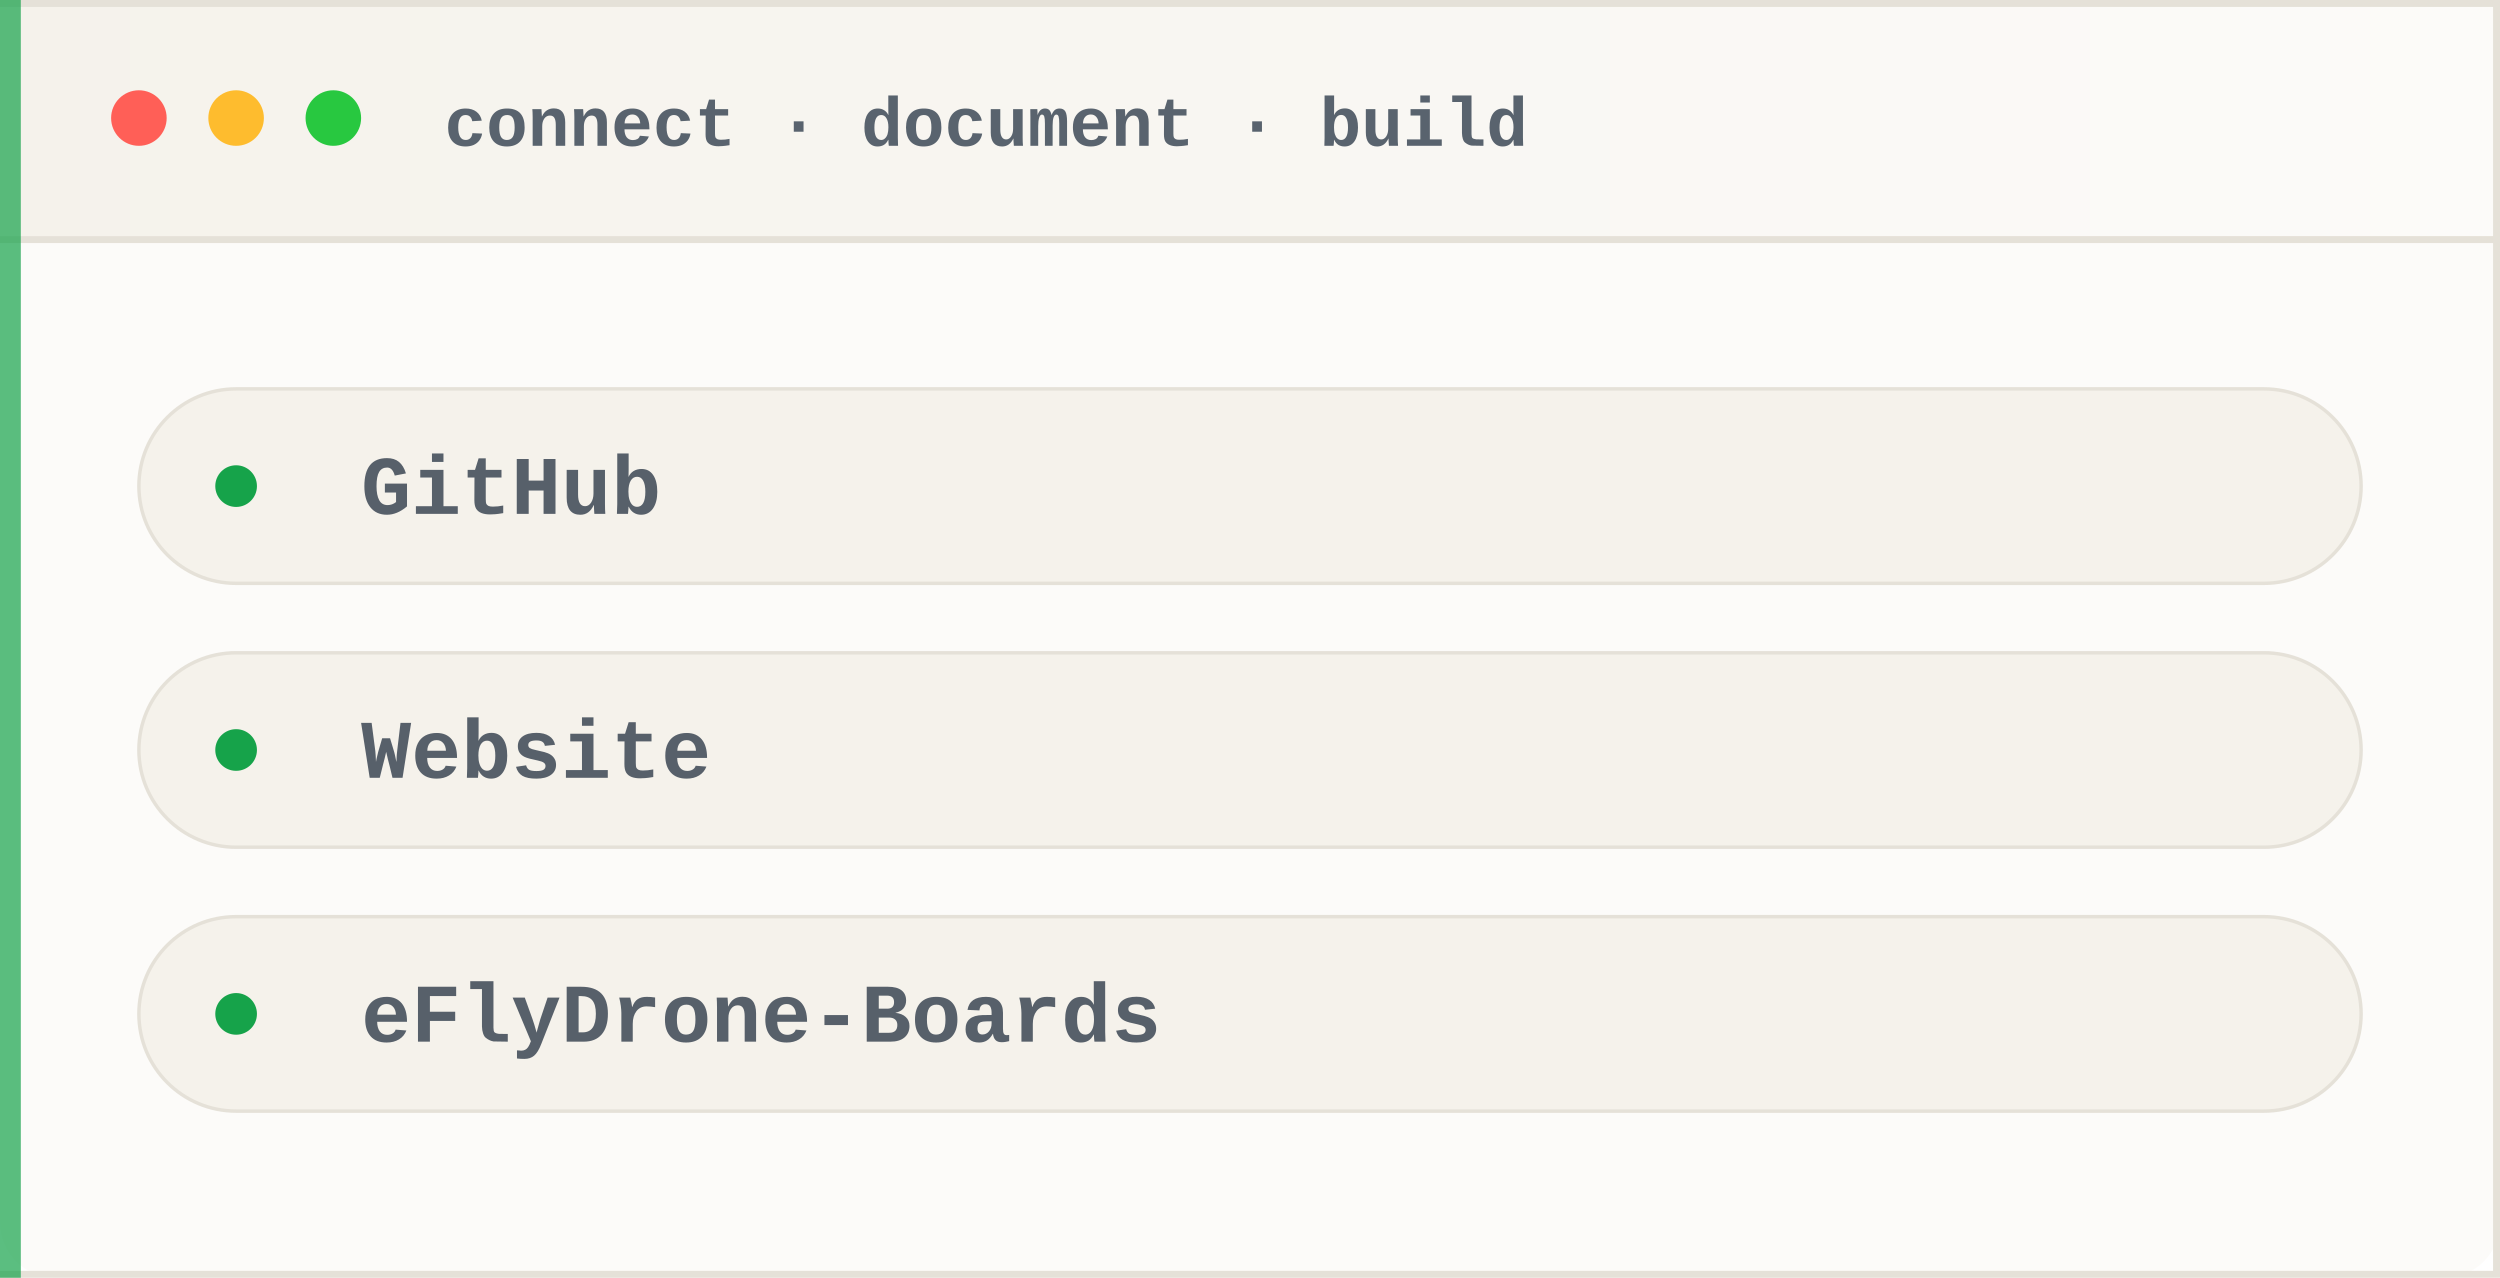
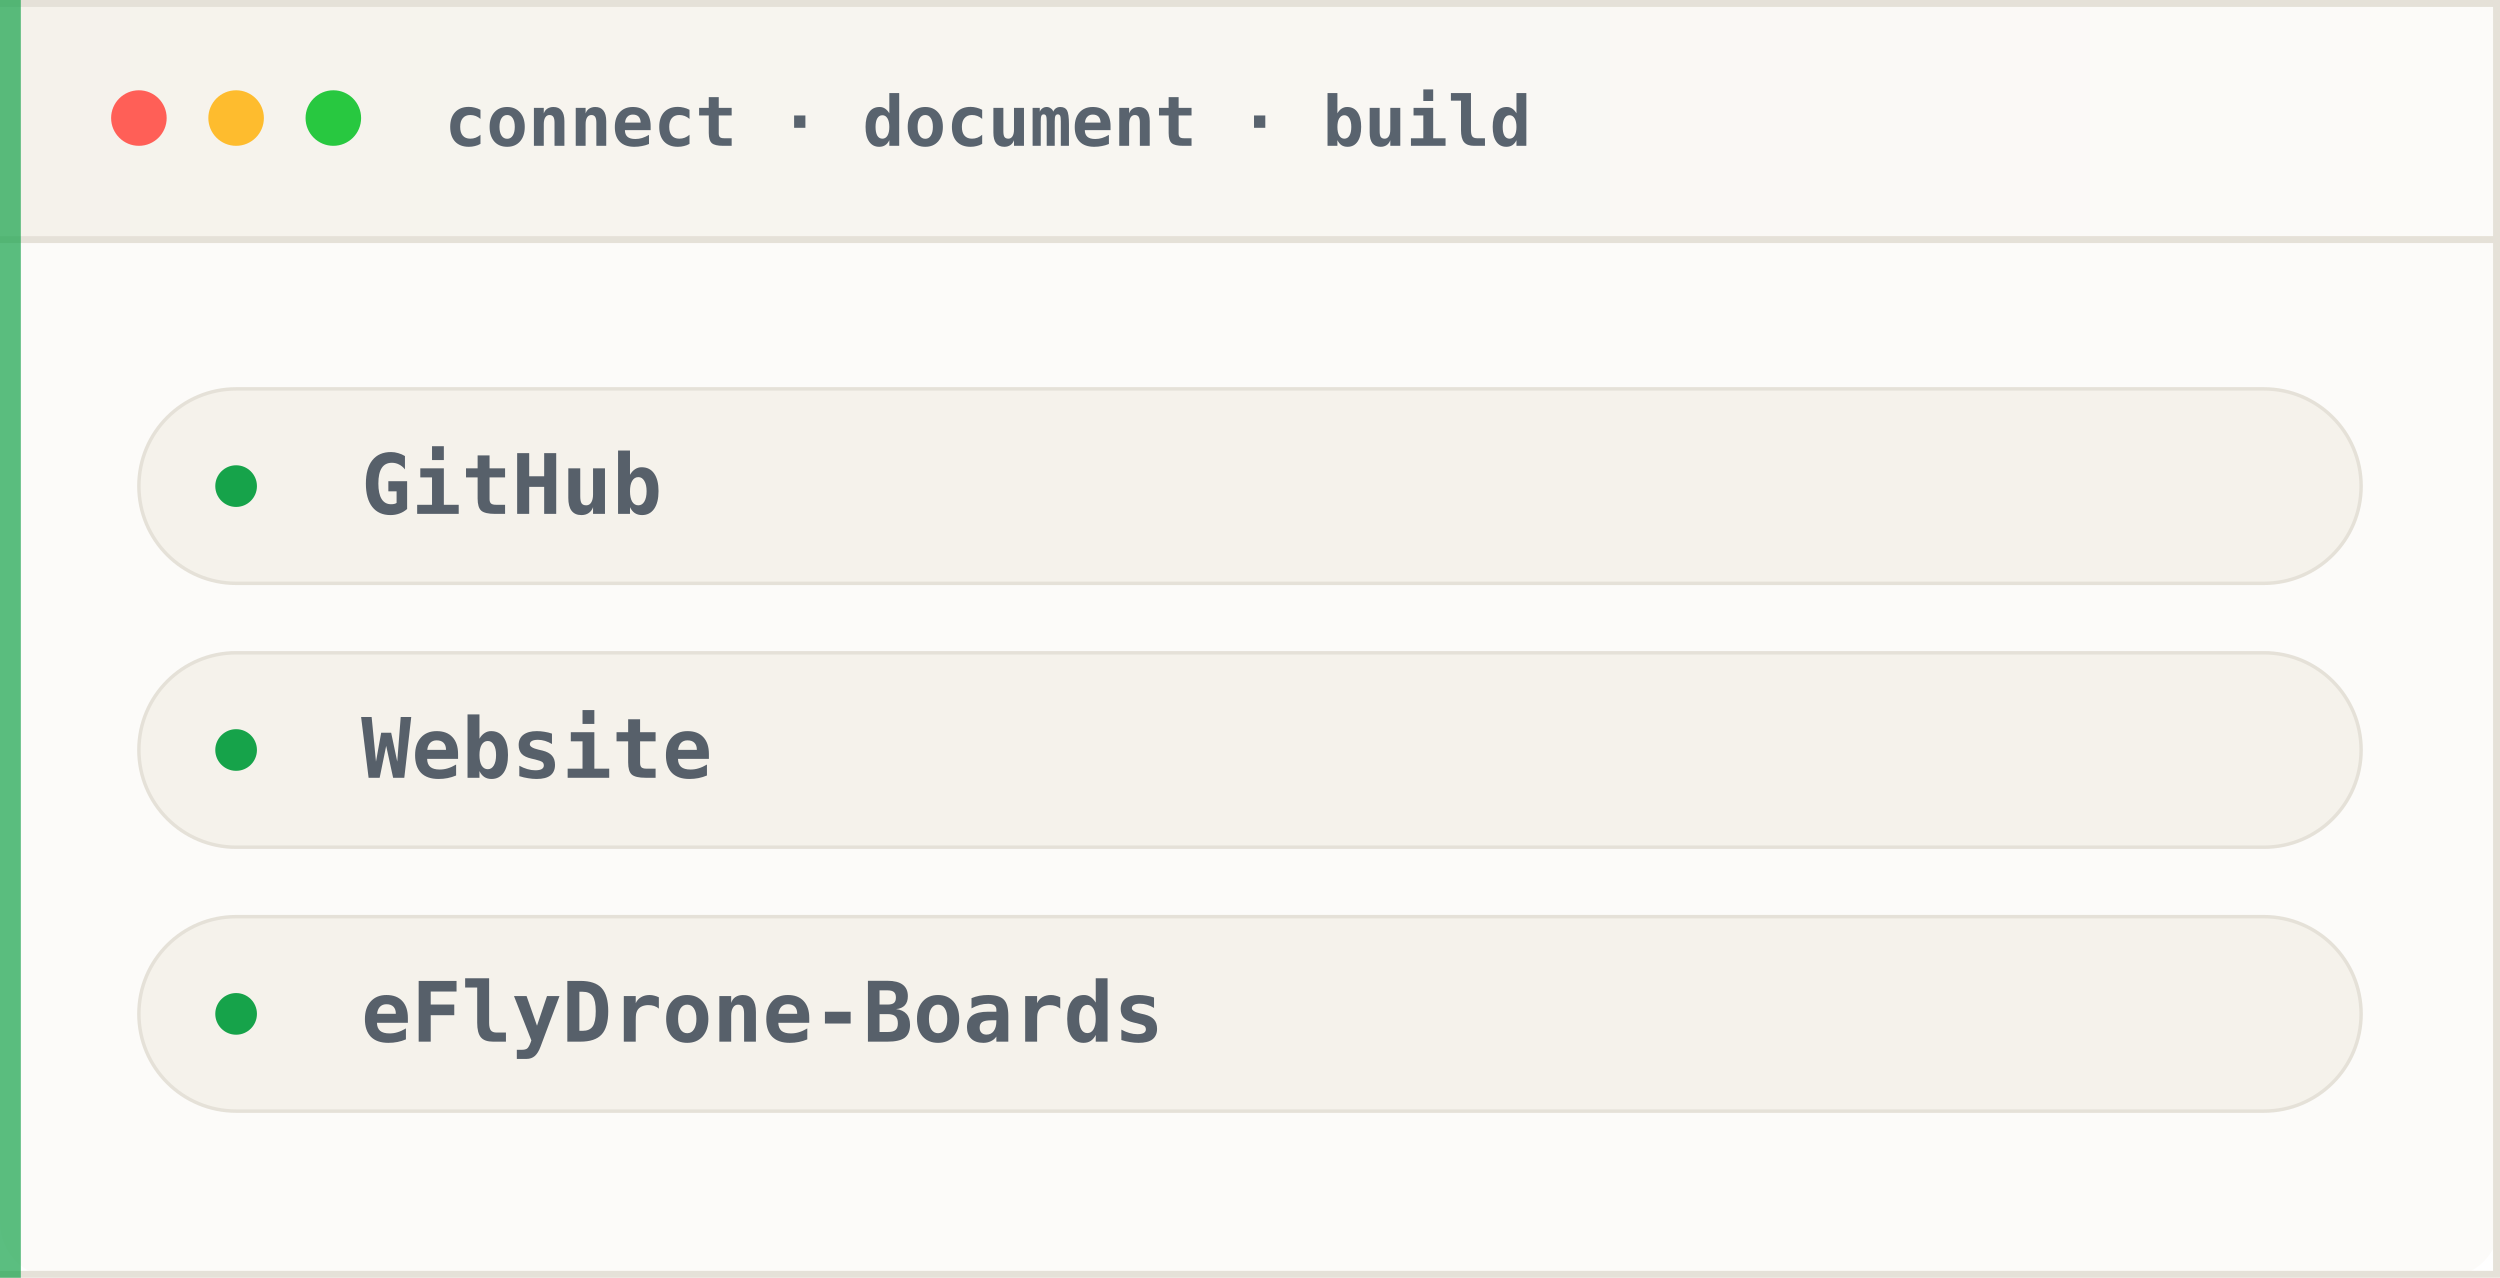
<svg xmlns="http://www.w3.org/2000/svg" width="360" height="184" viewBox="0 0 360 184" role="img" aria-labelledby="title desc">
  <defs>
    <linearGradient id="bar" x1="0" x2="1">
      <stop stop-color="#f5f2eb" />
      <stop offset="1" stop-color="#fcfbf9" />
    </linearGradient>
  </defs>
  <style>a:hover rect,a:focus rect{stroke:#16a34a;stroke-width:1}</style>
  <rect width="360" height="184" rx="8" fill="#fcfbf9" />
  <rect width="360" height="34" fill="url(#bar)" />
  <path d="M0 34.5H360M0 .5H360M359.5 0V184M0 183.5H360" stroke="#e5e1d8" stroke-width="1" fill="none" />
  <circle cx="20" cy="17" r="4" fill="#ff5f57" />
  <circle cx="34" cy="17" r="4" fill="#febc2e" />
  <circle cx="48" cy="17" r="4" fill="#28c840" />
-   <text x="64" y="21" font-family="'Courier New', Consolas, monospace" font-size="10" font-weight="600" fill="#59636e">connect · document · build</text>
+   <text x="64" y="21" font-family="Consolas, Menlo, 'DejaVu Sans Mono', 'Courier New', monospace" font-size="10" font-weight="600" fill="#59636e">connect · document · build</text>
  <a href="https://github.com/JOEYZYC" target="_blank" rel="noopener">
    <rect x="20" y="56" width="320" height="28" rx="14" fill="#f5f2eb" stroke="#e5e1d8" stroke-width=".5" />
    <circle cx="34" cy="70" r="3" fill="#16a34a" />
-     <text x="52" y="74" font-family="'Courier New', Consolas, monospace" font-size="12" font-weight="700" fill="#57606a">GitHub</text>
+     <text x="52" y="74" font-family="Consolas, Menlo, 'DejaVu Sans Mono', 'Courier New', monospace" font-size="12" font-weight="700" fill="#57606a">GitHub</text>
  </a>
  <a href="https://joeyzyc.github.io/joeych-pages/" target="_blank" rel="noopener">
    <rect x="20" y="94" width="320" height="28" rx="14" fill="#f5f2eb" stroke="#e5e1d8" stroke-width=".5" />
    <circle cx="34" cy="108" r="3" fill="#16a34a" />
-     <text x="52" y="112" font-family="'Courier New', Consolas, monospace" font-size="12" font-weight="700" fill="#57606a">Website</text>
+     <text x="52" y="112" font-family="Consolas, Menlo, 'DejaVu Sans Mono', 'Courier New', monospace" font-size="12" font-weight="700" fill="#57606a">Website</text>
  </a>
  <a href="https://github.com/JOEYZYC/eFlyDrone-Boards" target="_blank" rel="noopener">
    <rect x="20" y="132" width="320" height="28" rx="14" fill="#f5f2eb" stroke="#e5e1d8" stroke-width=".5" />
    <circle cx="34" cy="146" r="3" fill="#16a34a" />
-     <text x="52" y="150" font-family="'Courier New', Consolas, monospace" font-size="12" font-weight="700" fill="#57606a">eFlyDrone-Boards</text>
+     <text x="52" y="150" font-family="Consolas, Menlo, 'DejaVu Sans Mono', 'Courier New', monospace" font-size="12" font-weight="700" fill="#57606a">eFlyDrone-Boards</text>
  </a>
  <rect width="3" height="184" fill="#16a34a" opacity=".7" />
</svg>
